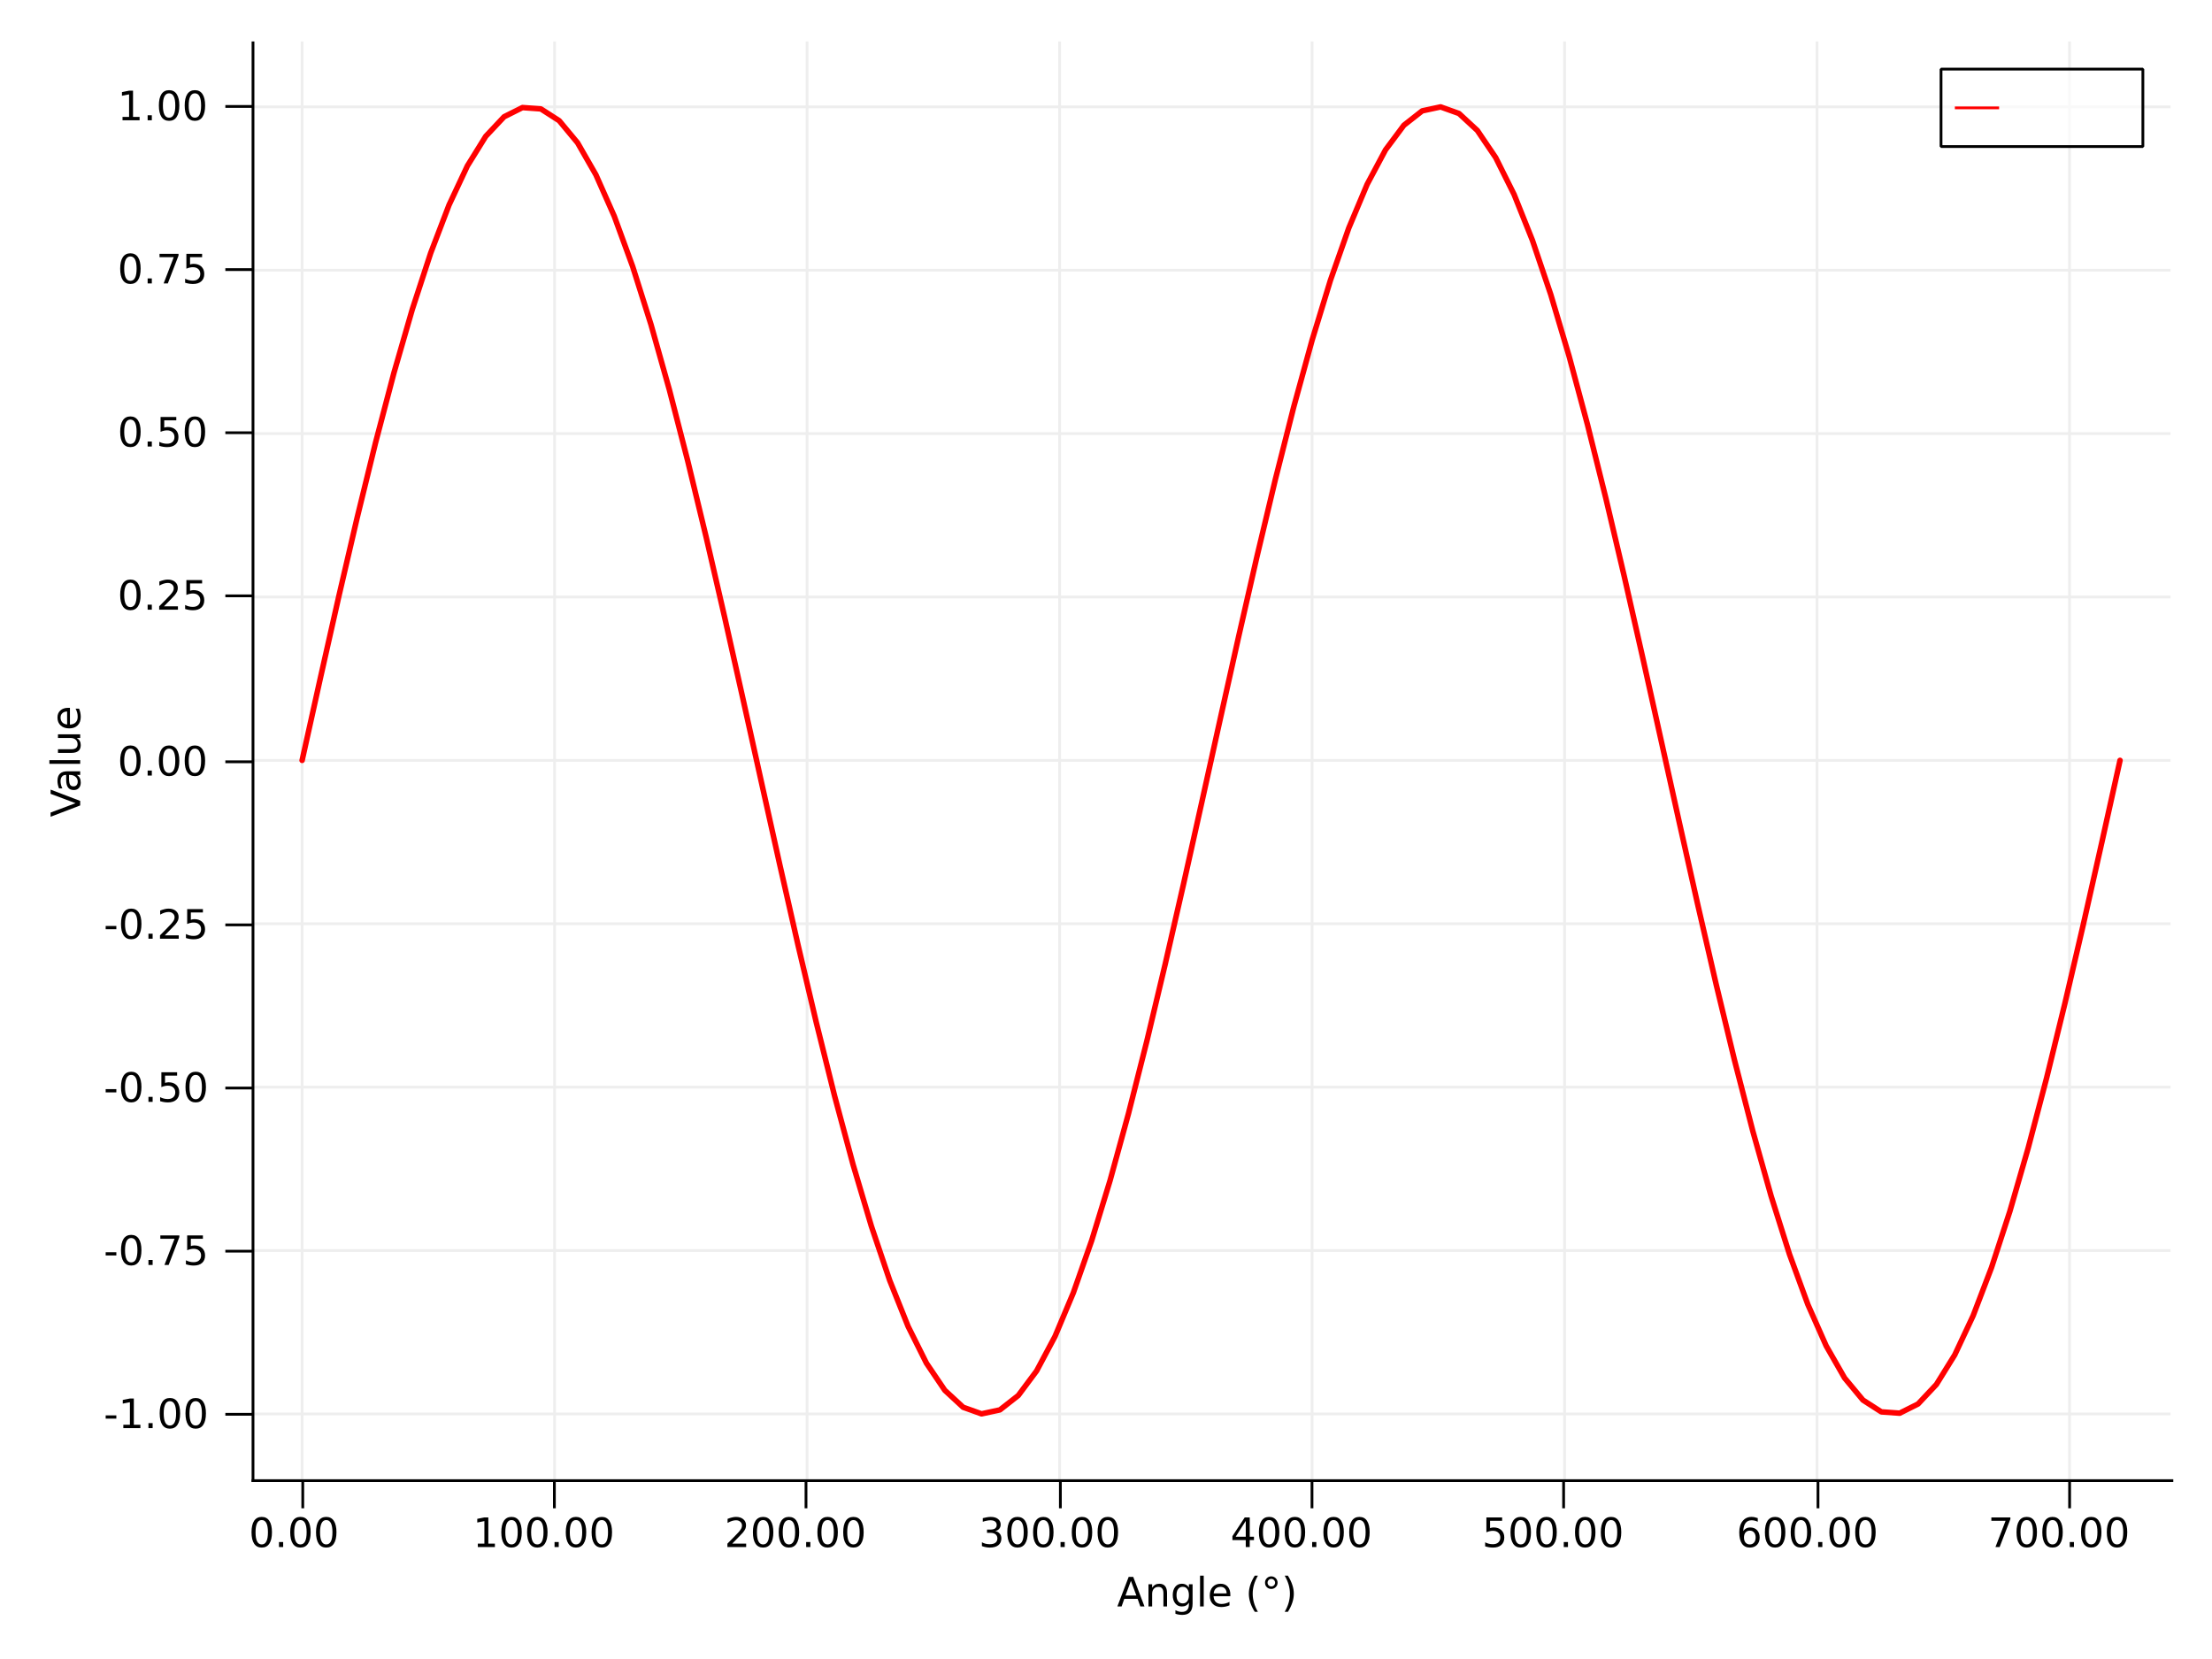
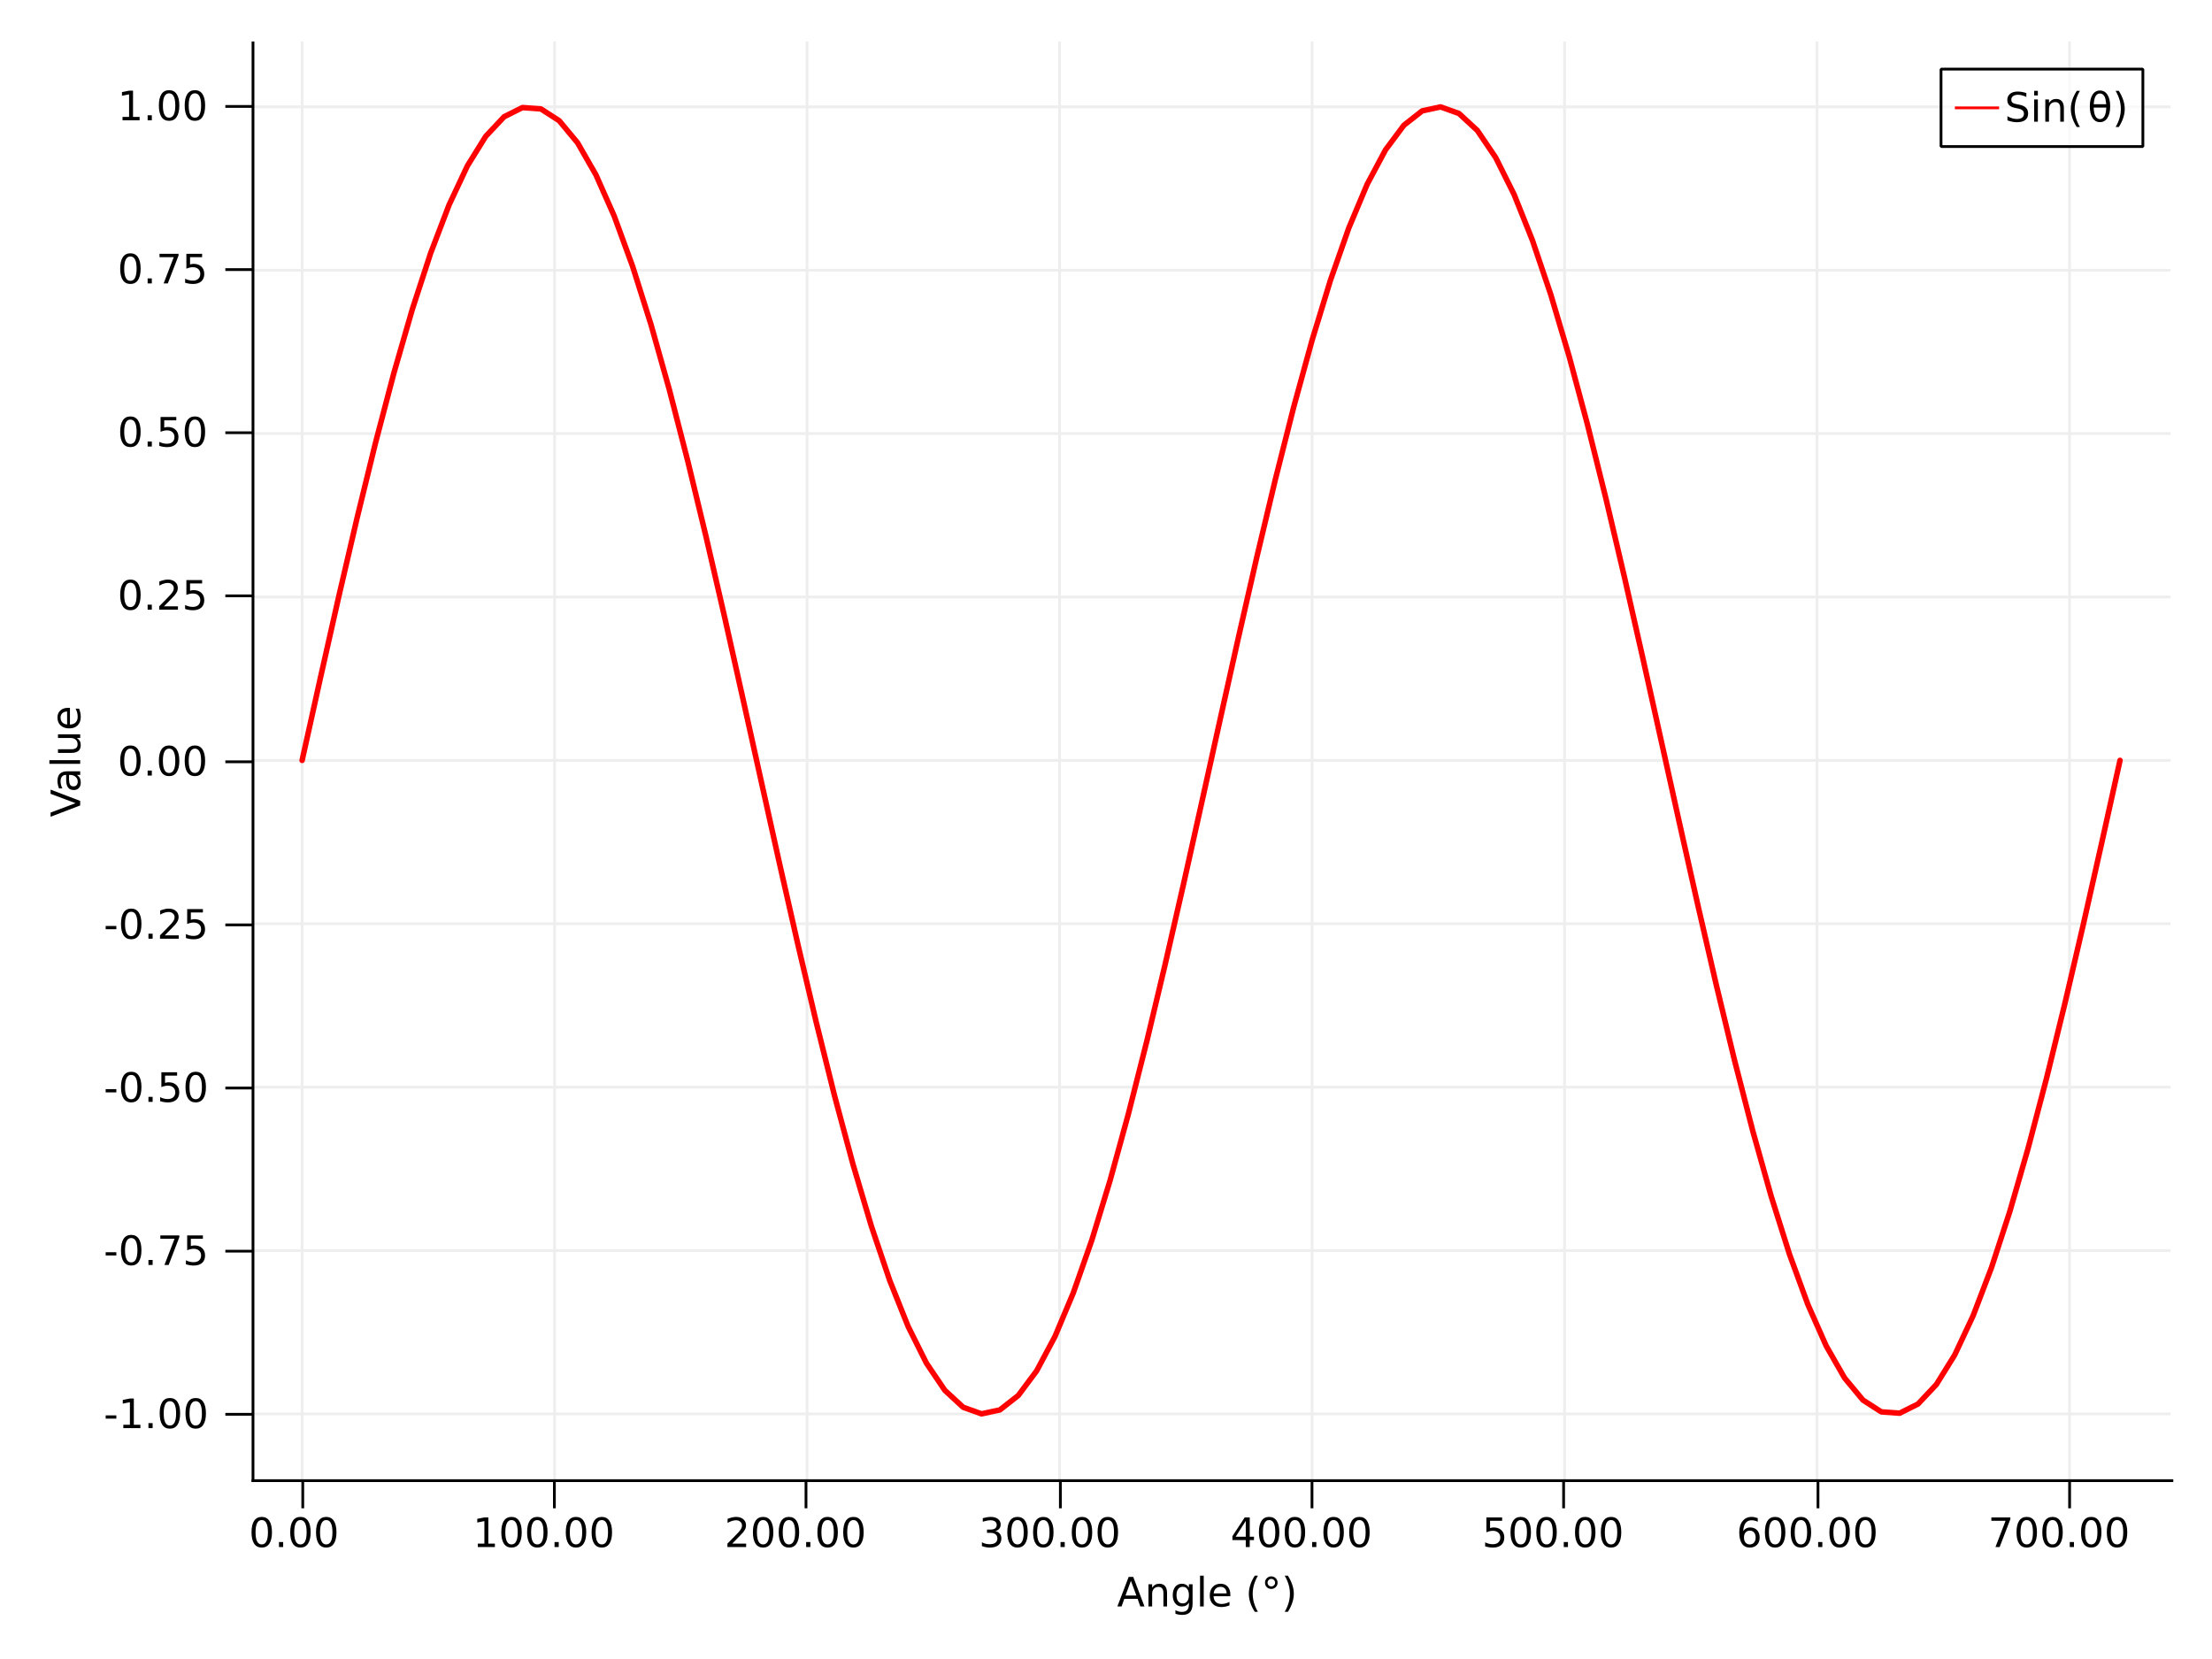
<svg xmlns="http://www.w3.org/2000/svg" viewBox="0 0 800 600" version="1.1">
  <defs>
    <clipPath id="clipPath1">
      <path vector-effect="none" fill-rule="evenodd" d="M91,15 L785,15 L785,535 L91,535 L91,15" />
    </clipPath>
    <clipPath id="clipPath2">
      <path vector-effect="none" fill-rule="evenodd" d="M707,31 L723,31 L723,47 L707,47 L707,31" />
    </clipPath>
+     <clipPath id="clipPath3">
+       <path vector-effect="none" fill-rule="evenodd" d="M91,15 L785,15 L785,535 L91,535 L91,15" />
+     </clipPath>
  </defs>
  <g fill="none" stroke="black" stroke-width="1" fill-rule="evenodd" stroke-linecap="square" stroke-linejoin="bevel">
    <g fill="none" stroke="#000000" stroke-opacity="1" stroke-width="1" stroke-linecap="square" stroke-linejoin="bevel" transform="matrix(1,0,0,1,0,0)" font-family="DejaVuSans" font-size="14.667" font-weight="400" font-style="normal">
</g>
    <g fill="none" stroke="#000000" stroke-opacity="1" stroke-width="1" stroke-linecap="square" stroke-linejoin="bevel" transform="matrix(1,0,0,1,0,0)" font-family="DejaVuSans" font-size="14.667" font-weight="400" font-style="normal">
</g>
    <g fill="#ffffff" fill-opacity="1" stroke="none" transform="matrix(1,0,0,1,0,0)" font-family="DejaVuSans" font-size="14.667" font-weight="400" font-style="normal">
      <rect x="0" y="0" width="800" height="600" />
    </g>
    <g fill="none" stroke="#000000" stroke-opacity="1" stroke-width="1" stroke-linecap="square" stroke-linejoin="bevel" transform="matrix(1,0,0,1,0,0)" font-family="DejaVuSans" font-size="14.667" font-weight="400" font-style="normal">
</g>
    <g fill="none" stroke="#000000" stroke-opacity="1" stroke-width="1" stroke-linecap="square" stroke-linejoin="bevel" transform="matrix(1,0,0,1,0,0)" font-family="DejaVuSans" font-size="14.667" font-weight="400" font-style="normal">
</g>
    <g fill="none" stroke="#000000" stroke-opacity="1" stroke-width="1" stroke-linecap="square" stroke-linejoin="bevel" transform="matrix(1,0,0,1,0,0)" font-family="DejaVuSans" font-size="14.667" font-weight="400" font-style="normal">
</g>
    <g fill="none" stroke="#000000" stroke-opacity="1" stroke-width="1" stroke-linecap="square" stroke-linejoin="bevel" transform="matrix(1,0,0,1,0,0)" font-family="DejaVuSans" font-size="14.667" font-weight="400" font-style="normal">
</g>
    <g fill="none" stroke="#000000" stroke-opacity="1" stroke-width="1" stroke-linecap="square" stroke-linejoin="bevel" transform="matrix(1,0,0,1,0,0)" font-family="DejaVuSans" font-size="14.667" font-weight="400" font-style="normal">
</g>
    <g fill="none" stroke="#000000" stroke-opacity="1" stroke-width="1" stroke-linecap="square" stroke-linejoin="bevel" transform="matrix(1,0,0,1,0,0)" font-family="DejaVuSans" font-size="14.667" font-weight="400" font-style="normal">
</g>
    <g fill="none" stroke="#000000" stroke-opacity="1" stroke-width="1" stroke-linecap="square" stroke-linejoin="bevel" transform="matrix(1,0,0,1,0,0)" font-family="DejaVuSans" font-size="14.667" font-weight="400" font-style="normal">
</g>
    <g fill="none" stroke="#000000" stroke-opacity="1" stroke-width="1" stroke-linecap="square" stroke-linejoin="bevel" transform="matrix(1,0,0,1,0,0)" font-family="DejaVuSans" font-size="14.667" font-weight="400" font-style="normal">
</g>
    <g fill="#ffffff" fill-opacity="1" stroke="none" transform="matrix(1,0,0,1,0,0)" font-family="DejaVuSans" font-size="14.667" font-weight="400" font-style="normal">
      <rect x="0" y="0" width="800" height="600" />
    </g>
    <g fill="none" stroke="#000000" stroke-opacity="1" stroke-width="1" stroke-linecap="square" stroke-linejoin="bevel" transform="matrix(1,0,0,1,0,0)" font-family="DejaVuSans" font-size="14.667" font-weight="400" font-style="normal">
</g>
    <g fill="none" stroke="#000000" stroke-opacity="1" stroke-width="1" stroke-linecap="square" stroke-linejoin="bevel" transform="matrix(1,0,0,1,0,0)" font-family="DejaVuSans" font-size="14.667" font-weight="400" font-style="normal">
</g>
    <g fill="none" stroke="#000000" stroke-opacity="1" stroke-width="1" stroke-linecap="square" stroke-linejoin="bevel" transform="matrix(1,0,0,1,15,15)" font-family="DejaVuSans" font-size="14.667" font-weight="400" font-style="normal">
</g>
    <g clip-path="url(#clipPath1)">
      <g fill="none" stroke="#000000" stroke-opacity="1" stroke-width="1" stroke-linecap="square" stroke-linejoin="bevel" transform="matrix(1,0,0,1,91,15)" font-family="DejaVuSans" font-size="14.667" font-weight="400" font-style="normal">
</g>
    </g>
    <g clip-path="url(#clipPath1)">
      <g fill="#000000" fill-opacity="0" stroke="#000000" stroke-opacity="0.067" stroke-width="1" stroke-linecap="round" stroke-linejoin="round" transform="matrix(1,0,0,1,91,15)" font-family="DejaVuSans" font-size="14.667" font-weight="400" font-style="normal">
        <path vector-effect="none" fill-rule="evenodd" d="M18.263,520 L18.263,4.57764e-06 M109.579,520 L109.579,4.57764e-06 M200.895,520 L200.895,4.57764e-06 M292.211,520 L292.211,4.57764e-06 M383.526,520 L383.526,4.57764e-06 M474.842,520 L474.842,4.57764e-06 M566.158,520 L566.158,4.57764e-06 M657.474,520 L657.474,4.57764e-06 M-7.15256e-07,496.364 L694,496.364 M-7.15256e-07,437.273 L694,437.273 M-7.15256e-07,378.182 L694,378.182 M-7.15256e-07,319.091 L694,319.091 M-7.15256e-07,260 L694,260 M-7.15256e-07,200.909 L694,200.909 M-7.15256e-07,141.818 L694,141.818 M-7.15256e-07,82.727 L694,82.727 M-7.15256e-07,23.636 L694,23.636" />
      </g>
    </g>
    <g clip-path="url(#clipPath1)">
      <g fill="none" stroke="#000000" stroke-opacity="1" stroke-width="1" stroke-linecap="square" stroke-linejoin="bevel" transform="matrix(1,0,0,1,91,15)" font-family="DejaVuSans" font-size="14.667" font-weight="400" font-style="normal">
</g>
    </g>
    <g clip-path="url(#clipPath1)">
      <g fill="#000000" fill-opacity="0" stroke="#ff0000" stroke-opacity="1" stroke-width="2" stroke-linecap="round" stroke-linejoin="round" transform="matrix(1,0,0,1,91,15)" font-family="DejaVuSans" font-size="14.667" font-weight="400" font-style="normal">
        <path vector-effect="none" fill-rule="evenodd" d="M18.263,260 L24.904,230.078 L31.546,200.638 L38.187,172.153 L44.828,145.081 L51.469,119.858 L58.11,96.89 L64.751,76.547 L71.392,59.156 L78.034,44.996 L84.675,34.296 L91.316,27.227 L97.957,23.904 L104.598,24.38 L111.239,28.647 L117.88,36.636 L124.522,48.22 L131.163,63.211 L137.804,81.368 L144.445,102.4 L151.086,125.968 L157.727,151.692 L164.368,179.159 L171.01,207.927 L177.651,237.532 L184.292,267.499 L190.933,297.346 L197.574,326.591 L204.215,354.765 L210.856,381.415 L217.498,406.11 L224.139,428.455 L230.78,448.089 L237.421,464.697 L244.062,478.011 L250.703,487.817 L257.344,493.958 L263.986,496.334 L270.627,494.907 L277.268,489.701 L283.909,480.799 L290.55,468.344 L297.191,452.536 L303.833,433.631 L310.474,411.932 L317.115,387.788 L323.756,361.588 L330.397,333.753 L337.038,304.732 L343.679,274.991 L350.321,245.009 L356.962,215.268 L363.603,186.247 L370.244,158.412 L376.885,132.212 L383.526,108.068 L390.167,86.369 L396.809,67.464 L403.45,51.657 L410.091,39.201 L416.732,30.299 L423.373,25.093 L430.014,23.666 L436.655,26.042 L443.297,32.183 L449.938,41.989 L456.579,55.303 L463.22,71.911 L469.861,91.545 L476.502,113.89 L483.144,138.585 L489.785,165.235 L496.426,193.409 L503.067,222.654 L509.708,252.501 L516.349,282.468 L522.99,312.073 L529.632,340.841 L536.273,368.308 L542.914,394.032 L549.555,417.6 L556.196,438.632 L562.837,456.789 L569.478,471.78 L576.12,483.364 L582.761,491.353 L589.402,495.62 L596.043,496.096 L602.684,492.773 L609.325,485.704 L615.966,475.004 L622.608,460.844 L629.249,443.453 L635.89,423.11 L642.531,400.142 L649.172,374.919 L655.813,347.847 L662.455,319.362 L669.096,289.922 L675.737,260" />
      </g>
    </g>
    <g clip-path="url(#clipPath1)">
      <g fill="none" stroke="#000000" stroke-opacity="1" stroke-width="1" stroke-linecap="square" stroke-linejoin="bevel" transform="matrix(1,0,0,1,91,15)" font-family="DejaVuSans" font-size="14.667" font-weight="400" font-style="normal">
</g>
    </g>
    <g clip-path="url(#clipPath1)">
      <g fill="none" stroke="#000000" stroke-opacity="1" stroke-width="1" stroke-linecap="square" stroke-linejoin="bevel" transform="matrix(1,0,0,1,702,25)" font-family="DejaVuSans" font-size="14.667" font-weight="400" font-style="normal">
</g>
    </g>
    <g clip-path="url(#clipPath1)">
      <g fill="#ffffff" fill-opacity="0.667" stroke="#000000" stroke-opacity="1" stroke-width="1" stroke-linecap="square" stroke-linejoin="bevel" transform="matrix(1,0,0,1,702,25)" font-family="DejaVuSans" font-size="14.667" font-weight="400" font-style="normal">
        <rect x="0" y="0" width="73" height="28" />
      </g>
    </g>
    <g clip-path="url(#clipPath1)">
      <g fill="none" stroke="#000000" stroke-opacity="1" stroke-width="1" stroke-linecap="square" stroke-linejoin="bevel" transform="matrix(1,0,0,1,702,25)" font-family="DejaVuSans" font-size="14.667" font-weight="400" font-style="normal">
</g>
    </g>
    <g clip-path="url(#clipPath1)">
      <g fill="none" stroke="#000000" stroke-opacity="1" stroke-width="1" stroke-linecap="square" stroke-linejoin="bevel" transform="matrix(1,0,0,1,707,30)" font-family="DejaVuSans" font-size="14.667" font-weight="400" font-style="normal">
</g>
    </g>
    <g clip-path="url(#clipPath1)">
      <g fill="none" stroke="#000000" stroke-opacity="1" stroke-width="1" stroke-linecap="square" stroke-linejoin="bevel" transform="matrix(1,0,0,1,707,30)" font-family="DejaVuSans" font-size="14.667" font-weight="400" font-style="normal">
</g>
    </g>
    <g clip-path="url(#clipPath2)">
      <g fill="none" stroke="#000000" stroke-opacity="1" stroke-width="1" stroke-linecap="square" stroke-linejoin="bevel" transform="matrix(1,0,0,1,707,31)" font-family="DejaVuSans" font-size="14.667" font-weight="400" font-style="normal">
</g>
    </g>
    <g clip-path="url(#clipPath2)">
      <g fill="none" stroke="#000000" stroke-opacity="1" stroke-width="1" stroke-linecap="square" stroke-linejoin="bevel" transform="matrix(1,0,0,1,705,39)" font-family="DejaVuSans" font-size="14.667" font-weight="400" font-style="normal">
</g>
    </g>
    <g clip-path="url(#clipPath2)">
      <g fill="#000000" fill-opacity="0" stroke="#ff0000" stroke-opacity="1" stroke-width="1" stroke-linecap="square" stroke-linejoin="bevel" transform="matrix(1,0,0,1,705,39)" font-family="DejaVuSans" font-size="14.667" font-weight="400" font-style="normal">
        <rect x="0" y="0" width="20" height="10" />
      </g>
    </g>
    <g clip-path="url(#clipPath2)">
      <g fill="none" stroke="#000000" stroke-opacity="1" stroke-width="1" stroke-linecap="square" stroke-linejoin="bevel" transform="matrix(1,0,0,1,705,39)" font-family="DejaVuSans" font-size="14.667" font-weight="400" font-style="normal">
</g>
    </g>
    <g clip-path="url(#clipPath2)">
      <g fill="none" stroke="#000000" stroke-opacity="1" stroke-width="1" stroke-linecap="square" stroke-linejoin="bevel" transform="matrix(1,0,0,1,707,31)" font-family="DejaVuSans" font-size="14.667" font-weight="400" font-style="normal">
</g>
    </g>
    <g fill="none" stroke="#000000" stroke-opacity="1" stroke-width="1" stroke-linecap="square" stroke-linejoin="bevel" transform="matrix(1,0,0,1,707,31)" font-family="DejaVuSans" font-size="14.667" font-weight="400" font-style="normal">
</g>
    <g fill="none" stroke="#000000" stroke-opacity="1" stroke-width="1" stroke-linecap="square" stroke-linejoin="bevel" transform="matrix(1,0,0,1,91,15)" font-family="DejaVuSans" font-size="14.667" font-weight="400" font-style="normal">
</g>
    <g clip-path="url(#clipPath2)">
      <g fill="none" stroke="#000000" stroke-opacity="1" stroke-width="1" stroke-linecap="square" stroke-linejoin="bevel" transform="matrix(1,0,0,1,707,30)" font-family="DejaVuSans" font-size="14.667" font-weight="400" font-style="normal">
</g>
    </g>
-     <g clip-path="url(#clipPath2)">
+     <g clip-path="url(#clipPath3)">
+       <g fill="none" stroke="#000000" stroke-opacity="1" stroke-width="1" stroke-linecap="square" stroke-linejoin="bevel" transform="matrix(1,0,0,1,707,30)" font-family="DejaVuSans" font-size="14.667" font-weight="400" font-style="normal">
+ </g>
+     </g>
+     <g clip-path="url(#clipPath3)">
      <g fill="none" stroke="#000000" stroke-opacity="1" stroke-width="1" stroke-linecap="square" stroke-linejoin="bevel" transform="matrix(1,0,0,1,725,30)" font-family="DejaVuSans" font-size="14.667" font-weight="400" font-style="normal">
</g>
    </g>
-     <g clip-path="url(#clipPath2)">
+     <g clip-path="url(#clipPath3)">
      <g fill="none" stroke="#000000" stroke-opacity="1" stroke-width="1" stroke-linecap="square" stroke-linejoin="bevel" transform="matrix(1,0,0,1,725,30)" font-family="DejaVuSans" font-size="14.667" font-weight="400" font-style="normal">
        <text fill="#000000" fill-opacity="1" stroke="none" xml:space="preserve" x="0" y="14" font-family="DejaVuSans" font-size="14.667" font-weight="400" font-style="normal">Sin(</text>
        <text fill="#000000" fill-opacity="1" stroke="none" xml:space="preserve" x="30" y="14" font-family="DejaVuSans" font-size="14.667" font-weight="400" font-style="normal">θ)</text>
      </g>
    </g>
-     <g clip-path="url(#clipPath2)">
+     <g clip-path="url(#clipPath3)">
      <g fill="none" stroke="#000000" stroke-opacity="1" stroke-width="1" stroke-linecap="square" stroke-linejoin="bevel" transform="matrix(1,0,0,1,725,30)" font-family="DejaVuSans" font-size="14.667" font-weight="400" font-style="normal">
</g>
    </g>
-     <g clip-path="url(#clipPath2)">
-       <g fill="none" stroke="#000000" stroke-opacity="1" stroke-width="1" stroke-linecap="square" stroke-linejoin="bevel" transform="matrix(1,0,0,1,707,30)" font-family="DejaVuSans" font-size="14.667" font-weight="400" font-style="normal">
- </g>
-     </g>
-     <g clip-path="url(#clipPath2)">
-       <g fill="none" stroke="#000000" stroke-opacity="1" stroke-width="1" stroke-linecap="square" stroke-linejoin="bevel" transform="matrix(1,0,0,1,707,30)" font-family="DejaVuSans" font-size="14.667" font-weight="400" font-style="normal">
- </g>
-     </g>
-     <g clip-path="url(#clipPath2)">
+     <g clip-path="url(#clipPath3)">
+       <g fill="none" stroke="#000000" stroke-opacity="1" stroke-width="1" stroke-linecap="square" stroke-linejoin="bevel" transform="matrix(1,0,0,1,707,30)" font-family="DejaVuSans" font-size="14.667" font-weight="400" font-style="normal">
+ </g>
+     </g>
+     <g fill="none" stroke="#000000" stroke-opacity="1" stroke-width="1" stroke-linecap="square" stroke-linejoin="bevel" transform="matrix(1,0,0,1,707,30)" font-family="DejaVuSans" font-size="14.667" font-weight="400" font-style="normal">
+ </g>
+     <g fill="none" stroke="#000000" stroke-opacity="1" stroke-width="1" stroke-linecap="square" stroke-linejoin="bevel" transform="matrix(1,0,0,1,91,15)" font-family="DejaVuSans" font-size="14.667" font-weight="400" font-style="normal">
+ </g>
+     <g clip-path="url(#clipPath3)">
+       <g fill="none" stroke="#000000" stroke-opacity="1" stroke-width="1" stroke-linecap="square" stroke-linejoin="bevel" transform="matrix(1,0,0,1,707,30)" font-family="DejaVuSans" font-size="14.667" font-weight="400" font-style="normal">
+ </g>
+     </g>
+     <g clip-path="url(#clipPath3)">
      <g fill="none" stroke="#000000" stroke-opacity="1" stroke-width="1" stroke-linecap="square" stroke-linejoin="bevel" transform="matrix(1,0,0,1,702,25)" font-family="DejaVuSans" font-size="14.667" font-weight="400" font-style="normal">
</g>
    </g>
-     <g clip-path="url(#clipPath2)">
+     <g clip-path="url(#clipPath3)">
      <g fill="none" stroke="#000000" stroke-opacity="1" stroke-width="1" stroke-linecap="square" stroke-linejoin="bevel" transform="matrix(1,0,0,1,91,15)" font-family="DejaVuSans" font-size="14.667" font-weight="400" font-style="normal">
</g>
    </g>
    <g fill="none" stroke="#000000" stroke-opacity="1" stroke-width="1" stroke-linecap="square" stroke-linejoin="bevel" transform="matrix(1,0,0,1,15,15)" font-family="DejaVuSans" font-size="14.667" font-weight="400" font-style="normal">
</g>
    <g fill="none" stroke="#000000" stroke-opacity="1" stroke-width="1" stroke-linecap="square" stroke-linejoin="bevel" transform="matrix(1,0,0,1,15,15)" font-family="DejaVuSans" font-size="14.667" font-weight="400" font-style="normal">
</g>
    <g fill="none" stroke="#000000" stroke-opacity="1" stroke-width="1" stroke-linecap="square" stroke-linejoin="bevel" transform="matrix(1,0,0,1,15,15)" font-family="DejaVuSans" font-size="14.667" font-weight="400" font-style="normal">
</g>
    <g fill="none" stroke="#000000" stroke-opacity="1" stroke-width="1" stroke-linecap="square" stroke-linejoin="bevel" transform="matrix(1,0,0,1,15,15)" font-family="DejaVuSans" font-size="14.667" font-weight="400" font-style="normal">
</g>
    <g fill="#ffffff" fill-opacity="1" stroke="#000000" stroke-opacity="1" stroke-width="1" stroke-linecap="square" stroke-linejoin="bevel" transform="matrix(1,0,0,1,15,15)" font-family="DejaVuSans" font-size="14.667" font-weight="400" font-style="normal">
      <path vector-effect="none" fill-rule="evenodd" d="M76.5,0.5 L76.5,23.5 L66.5,23.5 L76.5,23.5 L76.5,82.5 L66.5,82.5 L76.5,82.5 L76.5,141.5 L66.5,141.5 L76.5,141.5 L76.5,200.5 L66.5,200.5 L76.5,200.5 L76.5,260.5 L66.5,260.5 L76.5,260.5 L76.5,319.5 L66.5,319.5 L76.5,319.5 L76.5,378.5 L66.5,378.5 L76.5,378.5 L76.5,437.5 L66.5,437.5 L76.5,437.5 L76.5,496.5 L66.5,496.5 L76.5,496.5 L76.5,520.5" />
    </g>
    <g fill="none" stroke="#000000" stroke-opacity="1" stroke-width="1" stroke-linecap="square" stroke-linejoin="bevel" transform="matrix(1,0,0,1,15,15)" font-family="DejaVuSans" font-size="14.667" font-weight="400" font-style="normal">
</g>
    <g fill="none" stroke="#000000" stroke-opacity="1" stroke-width="1" stroke-linecap="square" stroke-linejoin="bevel" transform="matrix(1,0,0,1,15,15)" font-family="DejaVuSans" font-size="14.667" font-weight="400" font-style="normal">
</g>
    <g fill="none" stroke="#000000" stroke-opacity="1" stroke-width="1" stroke-linecap="square" stroke-linejoin="bevel" transform="matrix(1,0,0,1,15,15)" font-family="DejaVuSans" font-size="14.667" font-weight="400" font-style="normal">
</g>
    <g fill="none" stroke="#000000" stroke-opacity="1" stroke-width="1" stroke-linecap="square" stroke-linejoin="bevel" transform="matrix(1,0,0,1,42.5,29.5)" font-family="DejaVuSans" font-size="14.667" font-weight="400" font-style="normal">
</g>
    <g fill="none" stroke="#000000" stroke-opacity="1" stroke-width="1" stroke-linecap="square" stroke-linejoin="bevel" transform="matrix(1,0,0,1,42.5,29.5)" font-family="DejaVuSans" font-size="14.667" font-weight="400" font-style="normal">
      <text fill="#000000" fill-opacity="1" stroke="none" xml:space="preserve" x="0" y="14" font-family="DejaVuSans" font-size="14.667" font-weight="400" font-style="normal">1.00</text>
    </g>
    <g fill="none" stroke="#000000" stroke-opacity="1" stroke-width="1" stroke-linecap="square" stroke-linejoin="bevel" transform="matrix(1,0,0,1,42.5,29.5)" font-family="DejaVuSans" font-size="14.667" font-weight="400" font-style="normal">
</g>
    <g fill="none" stroke="#000000" stroke-opacity="1" stroke-width="1" stroke-linecap="square" stroke-linejoin="bevel" transform="matrix(1,0,0,1,15,15)" font-family="DejaVuSans" font-size="14.667" font-weight="400" font-style="normal">
</g>
    <g fill="none" stroke="#000000" stroke-opacity="1" stroke-width="1" stroke-linecap="square" stroke-linejoin="bevel" transform="matrix(1,0,0,1,42.5,88.5)" font-family="DejaVuSans" font-size="14.667" font-weight="400" font-style="normal">
</g>
    <g fill="none" stroke="#000000" stroke-opacity="1" stroke-width="1" stroke-linecap="square" stroke-linejoin="bevel" transform="matrix(1,0,0,1,42.5,88.5)" font-family="DejaVuSans" font-size="14.667" font-weight="400" font-style="normal">
      <text fill="#000000" fill-opacity="1" stroke="none" xml:space="preserve" x="0" y="14" font-family="DejaVuSans" font-size="14.667" font-weight="400" font-style="normal">0.75</text>
    </g>
    <g fill="none" stroke="#000000" stroke-opacity="1" stroke-width="1" stroke-linecap="square" stroke-linejoin="bevel" transform="matrix(1,0,0,1,42.5,88.5)" font-family="DejaVuSans" font-size="14.667" font-weight="400" font-style="normal">
</g>
    <g fill="none" stroke="#000000" stroke-opacity="1" stroke-width="1" stroke-linecap="square" stroke-linejoin="bevel" transform="matrix(1,0,0,1,15,15)" font-family="DejaVuSans" font-size="14.667" font-weight="400" font-style="normal">
</g>
    <g fill="none" stroke="#000000" stroke-opacity="1" stroke-width="1" stroke-linecap="square" stroke-linejoin="bevel" transform="matrix(1,0,0,1,42.5,147.5)" font-family="DejaVuSans" font-size="14.667" font-weight="400" font-style="normal">
</g>
    <g fill="none" stroke="#000000" stroke-opacity="1" stroke-width="1" stroke-linecap="square" stroke-linejoin="bevel" transform="matrix(1,0,0,1,42.5,147.5)" font-family="DejaVuSans" font-size="14.667" font-weight="400" font-style="normal">
      <text fill="#000000" fill-opacity="1" stroke="none" xml:space="preserve" x="0" y="14" font-family="DejaVuSans" font-size="14.667" font-weight="400" font-style="normal">0.50</text>
    </g>
    <g fill="none" stroke="#000000" stroke-opacity="1" stroke-width="1" stroke-linecap="square" stroke-linejoin="bevel" transform="matrix(1,0,0,1,42.5,147.5)" font-family="DejaVuSans" font-size="14.667" font-weight="400" font-style="normal">
</g>
    <g fill="none" stroke="#000000" stroke-opacity="1" stroke-width="1" stroke-linecap="square" stroke-linejoin="bevel" transform="matrix(1,0,0,1,15,15)" font-family="DejaVuSans" font-size="14.667" font-weight="400" font-style="normal">
</g>
    <g fill="none" stroke="#000000" stroke-opacity="1" stroke-width="1" stroke-linecap="square" stroke-linejoin="bevel" transform="matrix(1,0,0,1,42.5,206.5)" font-family="DejaVuSans" font-size="14.667" font-weight="400" font-style="normal">
</g>
    <g fill="none" stroke="#000000" stroke-opacity="1" stroke-width="1" stroke-linecap="square" stroke-linejoin="bevel" transform="matrix(1,0,0,1,42.5,206.5)" font-family="DejaVuSans" font-size="14.667" font-weight="400" font-style="normal">
      <text fill="#000000" fill-opacity="1" stroke="none" xml:space="preserve" x="0" y="14" font-family="DejaVuSans" font-size="14.667" font-weight="400" font-style="normal">0.25</text>
    </g>
    <g fill="none" stroke="#000000" stroke-opacity="1" stroke-width="1" stroke-linecap="square" stroke-linejoin="bevel" transform="matrix(1,0,0,1,42.5,206.5)" font-family="DejaVuSans" font-size="14.667" font-weight="400" font-style="normal">
</g>
    <g fill="none" stroke="#000000" stroke-opacity="1" stroke-width="1" stroke-linecap="square" stroke-linejoin="bevel" transform="matrix(1,0,0,1,15,15)" font-family="DejaVuSans" font-size="14.667" font-weight="400" font-style="normal">
</g>
    <g fill="none" stroke="#000000" stroke-opacity="1" stroke-width="1" stroke-linecap="square" stroke-linejoin="bevel" transform="matrix(1,0,0,1,42.5,266.5)" font-family="DejaVuSans" font-size="14.667" font-weight="400" font-style="normal">
</g>
    <g fill="none" stroke="#000000" stroke-opacity="1" stroke-width="1" stroke-linecap="square" stroke-linejoin="bevel" transform="matrix(1,0,0,1,42.5,266.5)" font-family="DejaVuSans" font-size="14.667" font-weight="400" font-style="normal">
      <text fill="#000000" fill-opacity="1" stroke="none" xml:space="preserve" x="0" y="14" font-family="DejaVuSans" font-size="14.667" font-weight="400" font-style="normal">0.00</text>
    </g>
    <g fill="none" stroke="#000000" stroke-opacity="1" stroke-width="1" stroke-linecap="square" stroke-linejoin="bevel" transform="matrix(1,0,0,1,42.5,266.5)" font-family="DejaVuSans" font-size="14.667" font-weight="400" font-style="normal">
</g>
    <g fill="none" stroke="#000000" stroke-opacity="1" stroke-width="1" stroke-linecap="square" stroke-linejoin="bevel" transform="matrix(1,0,0,1,15,15)" font-family="DejaVuSans" font-size="14.667" font-weight="400" font-style="normal">
</g>
    <g fill="none" stroke="#000000" stroke-opacity="1" stroke-width="1" stroke-linecap="square" stroke-linejoin="bevel" transform="matrix(1,0,0,1,37.5,325.5)" font-family="DejaVuSans" font-size="14.667" font-weight="400" font-style="normal">
</g>
    <g fill="none" stroke="#000000" stroke-opacity="1" stroke-width="1" stroke-linecap="square" stroke-linejoin="bevel" transform="matrix(1,0,0,1,37.5,325.5)" font-family="DejaVuSans" font-size="14.667" font-weight="400" font-style="normal">
      <text fill="#000000" fill-opacity="1" stroke="none" xml:space="preserve" x="0" y="14" font-family="DejaVuSans" font-size="14.667" font-weight="400" font-style="normal">-0.25</text>
    </g>
    <g fill="none" stroke="#000000" stroke-opacity="1" stroke-width="1" stroke-linecap="square" stroke-linejoin="bevel" transform="matrix(1,0,0,1,37.5,325.5)" font-family="DejaVuSans" font-size="14.667" font-weight="400" font-style="normal">
</g>
    <g fill="none" stroke="#000000" stroke-opacity="1" stroke-width="1" stroke-linecap="square" stroke-linejoin="bevel" transform="matrix(1,0,0,1,15,15)" font-family="DejaVuSans" font-size="14.667" font-weight="400" font-style="normal">
</g>
    <g fill="none" stroke="#000000" stroke-opacity="1" stroke-width="1" stroke-linecap="square" stroke-linejoin="bevel" transform="matrix(1,0,0,1,37.5,384.5)" font-family="DejaVuSans" font-size="14.667" font-weight="400" font-style="normal">
</g>
    <g fill="none" stroke="#000000" stroke-opacity="1" stroke-width="1" stroke-linecap="square" stroke-linejoin="bevel" transform="matrix(1,0,0,1,37.5,384.5)" font-family="DejaVuSans" font-size="14.667" font-weight="400" font-style="normal">
      <text fill="#000000" fill-opacity="1" stroke="none" xml:space="preserve" x="0" y="14" font-family="DejaVuSans" font-size="14.667" font-weight="400" font-style="normal">-0.50</text>
    </g>
    <g fill="none" stroke="#000000" stroke-opacity="1" stroke-width="1" stroke-linecap="square" stroke-linejoin="bevel" transform="matrix(1,0,0,1,37.5,384.5)" font-family="DejaVuSans" font-size="14.667" font-weight="400" font-style="normal">
</g>
    <g fill="none" stroke="#000000" stroke-opacity="1" stroke-width="1" stroke-linecap="square" stroke-linejoin="bevel" transform="matrix(1,0,0,1,15,15)" font-family="DejaVuSans" font-size="14.667" font-weight="400" font-style="normal">
</g>
    <g fill="none" stroke="#000000" stroke-opacity="1" stroke-width="1" stroke-linecap="square" stroke-linejoin="bevel" transform="matrix(1,0,0,1,37.5,443.5)" font-family="DejaVuSans" font-size="14.667" font-weight="400" font-style="normal">
</g>
    <g fill="none" stroke="#000000" stroke-opacity="1" stroke-width="1" stroke-linecap="square" stroke-linejoin="bevel" transform="matrix(1,0,0,1,37.5,443.5)" font-family="DejaVuSans" font-size="14.667" font-weight="400" font-style="normal">
      <text fill="#000000" fill-opacity="1" stroke="none" xml:space="preserve" x="0" y="14" font-family="DejaVuSans" font-size="14.667" font-weight="400" font-style="normal">-0.75</text>
    </g>
    <g fill="none" stroke="#000000" stroke-opacity="1" stroke-width="1" stroke-linecap="square" stroke-linejoin="bevel" transform="matrix(1,0,0,1,37.5,443.5)" font-family="DejaVuSans" font-size="14.667" font-weight="400" font-style="normal">
</g>
    <g fill="none" stroke="#000000" stroke-opacity="1" stroke-width="1" stroke-linecap="square" stroke-linejoin="bevel" transform="matrix(1,0,0,1,15,15)" font-family="DejaVuSans" font-size="14.667" font-weight="400" font-style="normal">
</g>
    <g fill="none" stroke="#000000" stroke-opacity="1" stroke-width="1" stroke-linecap="square" stroke-linejoin="bevel" transform="matrix(1,0,0,1,37.5,502.5)" font-family="DejaVuSans" font-size="14.667" font-weight="400" font-style="normal">
</g>
    <g fill="none" stroke="#000000" stroke-opacity="1" stroke-width="1" stroke-linecap="square" stroke-linejoin="bevel" transform="matrix(1,0,0,1,37.5,502.5)" font-family="DejaVuSans" font-size="14.667" font-weight="400" font-style="normal">
      <text fill="#000000" fill-opacity="1" stroke="none" xml:space="preserve" x="0" y="14" font-family="DejaVuSans" font-size="14.667" font-weight="400" font-style="normal">-1.00</text>
    </g>
    <g fill="none" stroke="#000000" stroke-opacity="1" stroke-width="1" stroke-linecap="square" stroke-linejoin="bevel" transform="matrix(1,0,0,1,37.5,502.5)" font-family="DejaVuSans" font-size="14.667" font-weight="400" font-style="normal">
</g>
    <g fill="none" stroke="#000000" stroke-opacity="1" stroke-width="1" stroke-linecap="square" stroke-linejoin="bevel" transform="matrix(1,0,0,1,15,15)" font-family="DejaVuSans" font-size="14.667" font-weight="400" font-style="normal">
</g>
    <g fill="none" stroke="#000000" stroke-opacity="1" stroke-width="1" stroke-linecap="square" stroke-linejoin="bevel" transform="matrix(1,0,0,1,15,15)" font-family="DejaVuSans" font-size="14.667" font-weight="400" font-style="normal">
</g>
    <g fill="none" stroke="#000000" stroke-opacity="1" stroke-width="1" stroke-linecap="square" stroke-linejoin="bevel" transform="matrix(1,0,0,1,15,15)" font-family="DejaVuSans" font-size="14.667" font-weight="400" font-style="normal">
</g>
    <g fill="none" stroke="#000000" stroke-opacity="1" stroke-width="1" stroke-linecap="square" stroke-linejoin="bevel" transform="matrix(0,-1,1,0,15,295.5)" font-family="DejaVuSans" font-size="14.667" font-weight="400" font-style="normal">
</g>
    <g fill="none" stroke="#000000" stroke-opacity="1" stroke-width="1" stroke-linecap="square" stroke-linejoin="bevel" transform="matrix(0,-1,1,0,15,295.5)" font-family="DejaVuSans" font-size="14.667" font-weight="400" font-style="normal">
      <text fill="#000000" fill-opacity="1" stroke="none" xml:space="preserve" x="0" y="14" font-family="DejaVuSans" font-size="14.667" font-weight="400" font-style="normal">Value</text>
    </g>
    <g fill="none" stroke="#000000" stroke-opacity="1" stroke-width="1" stroke-linecap="square" stroke-linejoin="bevel" transform="matrix(0,-1,1,0,15,295.5)" font-family="DejaVuSans" font-size="14.667" font-weight="400" font-style="normal">
</g>
    <g fill="none" stroke="#000000" stroke-opacity="1" stroke-width="1" stroke-linecap="square" stroke-linejoin="bevel" transform="matrix(1,0,0,1,15,15)" font-family="DejaVuSans" font-size="14.667" font-weight="400" font-style="normal">
</g>
    <g fill="none" stroke="#000000" stroke-opacity="1" stroke-width="1" stroke-linecap="square" stroke-linejoin="bevel" transform="matrix(1,0,0,1,15,15)" font-family="DejaVuSans" font-size="14.667" font-weight="400" font-style="normal">
</g>
    <g fill="none" stroke="#000000" stroke-opacity="1" stroke-width="1" stroke-linecap="square" stroke-linejoin="bevel" transform="matrix(1,0,0,1,91,535)" font-family="DejaVuSans" font-size="14.667" font-weight="400" font-style="normal">
</g>
    <g fill="none" stroke="#000000" stroke-opacity="1" stroke-width="1" stroke-linecap="square" stroke-linejoin="bevel" transform="matrix(1,0,0,1,91,535)" font-family="DejaVuSans" font-size="14.667" font-weight="400" font-style="normal">
</g>
    <g fill="#ffffff" fill-opacity="1" stroke="#000000" stroke-opacity="1" stroke-width="1" stroke-linecap="square" stroke-linejoin="bevel" transform="matrix(1,0,0,1,91,535)" font-family="DejaVuSans" font-size="14.667" font-weight="400" font-style="normal">
      <path vector-effect="none" fill-rule="evenodd" d="M0.5,0.5 L18.5,0.5 L18.5,10.5 L18.5,0.5 L109.5,0.5 L109.5,10.5 L109.5,0.5 L200.5,0.5 L200.5,10.5 L200.5,0.5 L292.5,0.5 L292.5,10.5 L292.5,0.5 L383.5,0.5 L383.5,10.5 L383.5,0.5 L474.5,0.5 L474.5,10.5 L474.5,0.5 L566.5,0.5 L566.5,10.5 L566.5,0.5 L657.5,0.5 L657.5,10.5 L657.5,0.5 L694.5,0.5" />
    </g>
    <g fill="none" stroke="#000000" stroke-opacity="1" stroke-width="1" stroke-linecap="square" stroke-linejoin="bevel" transform="matrix(1,0,0,1,91,535)" font-family="DejaVuSans" font-size="14.667" font-weight="400" font-style="normal">
</g>
    <g fill="none" stroke="#000000" stroke-opacity="1" stroke-width="1" stroke-linecap="square" stroke-linejoin="bevel" transform="matrix(1,0,0,1,91,535)" font-family="DejaVuSans" font-size="14.667" font-weight="400" font-style="normal">
</g>
    <g fill="none" stroke="#000000" stroke-opacity="1" stroke-width="1" stroke-linecap="square" stroke-linejoin="bevel" transform="matrix(1,0,0,1,91,535)" font-family="DejaVuSans" font-size="14.667" font-weight="400" font-style="normal">
</g>
    <g fill="none" stroke="#000000" stroke-opacity="1" stroke-width="1" stroke-linecap="square" stroke-linejoin="bevel" transform="matrix(1,0,0,1,90,545.5)" font-family="DejaVuSans" font-size="14.667" font-weight="400" font-style="normal">
</g>
    <g fill="none" stroke="#000000" stroke-opacity="1" stroke-width="1" stroke-linecap="square" stroke-linejoin="bevel" transform="matrix(1,0,0,1,90,545.5)" font-family="DejaVuSans" font-size="14.667" font-weight="400" font-style="normal">
      <text fill="#000000" fill-opacity="1" stroke="none" xml:space="preserve" x="0" y="14" font-family="DejaVuSans" font-size="14.667" font-weight="400" font-style="normal">0.00</text>
    </g>
    <g fill="none" stroke="#000000" stroke-opacity="1" stroke-width="1" stroke-linecap="square" stroke-linejoin="bevel" transform="matrix(1,0,0,1,90,545.5)" font-family="DejaVuSans" font-size="14.667" font-weight="400" font-style="normal">
</g>
    <g fill="none" stroke="#000000" stroke-opacity="1" stroke-width="1" stroke-linecap="square" stroke-linejoin="bevel" transform="matrix(1,0,0,1,91,535)" font-family="DejaVuSans" font-size="14.667" font-weight="400" font-style="normal">
</g>
    <g fill="none" stroke="#000000" stroke-opacity="1" stroke-width="1" stroke-linecap="square" stroke-linejoin="bevel" transform="matrix(1,0,0,1,171,545.5)" font-family="DejaVuSans" font-size="14.667" font-weight="400" font-style="normal">
</g>
    <g fill="none" stroke="#000000" stroke-opacity="1" stroke-width="1" stroke-linecap="square" stroke-linejoin="bevel" transform="matrix(1,0,0,1,171,545.5)" font-family="DejaVuSans" font-size="14.667" font-weight="400" font-style="normal">
      <text fill="#000000" fill-opacity="1" stroke="none" xml:space="preserve" x="0" y="14" font-family="DejaVuSans" font-size="14.667" font-weight="400" font-style="normal">100.00</text>
    </g>
    <g fill="none" stroke="#000000" stroke-opacity="1" stroke-width="1" stroke-linecap="square" stroke-linejoin="bevel" transform="matrix(1,0,0,1,171,545.5)" font-family="DejaVuSans" font-size="14.667" font-weight="400" font-style="normal">
</g>
    <g fill="none" stroke="#000000" stroke-opacity="1" stroke-width="1" stroke-linecap="square" stroke-linejoin="bevel" transform="matrix(1,0,0,1,91,535)" font-family="DejaVuSans" font-size="14.667" font-weight="400" font-style="normal">
</g>
    <g fill="none" stroke="#000000" stroke-opacity="1" stroke-width="1" stroke-linecap="square" stroke-linejoin="bevel" transform="matrix(1,0,0,1,262,545.5)" font-family="DejaVuSans" font-size="14.667" font-weight="400" font-style="normal">
</g>
    <g fill="none" stroke="#000000" stroke-opacity="1" stroke-width="1" stroke-linecap="square" stroke-linejoin="bevel" transform="matrix(1,0,0,1,262,545.5)" font-family="DejaVuSans" font-size="14.667" font-weight="400" font-style="normal">
      <text fill="#000000" fill-opacity="1" stroke="none" xml:space="preserve" x="0" y="14" font-family="DejaVuSans" font-size="14.667" font-weight="400" font-style="normal">200.00</text>
    </g>
    <g fill="none" stroke="#000000" stroke-opacity="1" stroke-width="1" stroke-linecap="square" stroke-linejoin="bevel" transform="matrix(1,0,0,1,262,545.5)" font-family="DejaVuSans" font-size="14.667" font-weight="400" font-style="normal">
</g>
    <g fill="none" stroke="#000000" stroke-opacity="1" stroke-width="1" stroke-linecap="square" stroke-linejoin="bevel" transform="matrix(1,0,0,1,91,535)" font-family="DejaVuSans" font-size="14.667" font-weight="400" font-style="normal">
</g>
    <g fill="none" stroke="#000000" stroke-opacity="1" stroke-width="1" stroke-linecap="square" stroke-linejoin="bevel" transform="matrix(1,0,0,1,354,545.5)" font-family="DejaVuSans" font-size="14.667" font-weight="400" font-style="normal">
</g>
    <g fill="none" stroke="#000000" stroke-opacity="1" stroke-width="1" stroke-linecap="square" stroke-linejoin="bevel" transform="matrix(1,0,0,1,354,545.5)" font-family="DejaVuSans" font-size="14.667" font-weight="400" font-style="normal">
      <text fill="#000000" fill-opacity="1" stroke="none" xml:space="preserve" x="0" y="14" font-family="DejaVuSans" font-size="14.667" font-weight="400" font-style="normal">300.00</text>
    </g>
    <g fill="none" stroke="#000000" stroke-opacity="1" stroke-width="1" stroke-linecap="square" stroke-linejoin="bevel" transform="matrix(1,0,0,1,354,545.5)" font-family="DejaVuSans" font-size="14.667" font-weight="400" font-style="normal">
</g>
    <g fill="none" stroke="#000000" stroke-opacity="1" stroke-width="1" stroke-linecap="square" stroke-linejoin="bevel" transform="matrix(1,0,0,1,91,535)" font-family="DejaVuSans" font-size="14.667" font-weight="400" font-style="normal">
</g>
    <g fill="none" stroke="#000000" stroke-opacity="1" stroke-width="1" stroke-linecap="square" stroke-linejoin="bevel" transform="matrix(1,0,0,1,445,545.5)" font-family="DejaVuSans" font-size="14.667" font-weight="400" font-style="normal">
</g>
    <g fill="none" stroke="#000000" stroke-opacity="1" stroke-width="1" stroke-linecap="square" stroke-linejoin="bevel" transform="matrix(1,0,0,1,445,545.5)" font-family="DejaVuSans" font-size="14.667" font-weight="400" font-style="normal">
      <text fill="#000000" fill-opacity="1" stroke="none" xml:space="preserve" x="0" y="14" font-family="DejaVuSans" font-size="14.667" font-weight="400" font-style="normal">400.00</text>
    </g>
    <g fill="none" stroke="#000000" stroke-opacity="1" stroke-width="1" stroke-linecap="square" stroke-linejoin="bevel" transform="matrix(1,0,0,1,445,545.5)" font-family="DejaVuSans" font-size="14.667" font-weight="400" font-style="normal">
</g>
    <g fill="none" stroke="#000000" stroke-opacity="1" stroke-width="1" stroke-linecap="square" stroke-linejoin="bevel" transform="matrix(1,0,0,1,91,535)" font-family="DejaVuSans" font-size="14.667" font-weight="400" font-style="normal">
</g>
    <g fill="none" stroke="#000000" stroke-opacity="1" stroke-width="1" stroke-linecap="square" stroke-linejoin="bevel" transform="matrix(1,0,0,1,536,545.5)" font-family="DejaVuSans" font-size="14.667" font-weight="400" font-style="normal">
</g>
    <g fill="none" stroke="#000000" stroke-opacity="1" stroke-width="1" stroke-linecap="square" stroke-linejoin="bevel" transform="matrix(1,0,0,1,536,545.5)" font-family="DejaVuSans" font-size="14.667" font-weight="400" font-style="normal">
      <text fill="#000000" fill-opacity="1" stroke="none" xml:space="preserve" x="0" y="14" font-family="DejaVuSans" font-size="14.667" font-weight="400" font-style="normal">500.00</text>
    </g>
    <g fill="none" stroke="#000000" stroke-opacity="1" stroke-width="1" stroke-linecap="square" stroke-linejoin="bevel" transform="matrix(1,0,0,1,536,545.5)" font-family="DejaVuSans" font-size="14.667" font-weight="400" font-style="normal">
</g>
    <g fill="none" stroke="#000000" stroke-opacity="1" stroke-width="1" stroke-linecap="square" stroke-linejoin="bevel" transform="matrix(1,0,0,1,91,535)" font-family="DejaVuSans" font-size="14.667" font-weight="400" font-style="normal">
</g>
    <g fill="none" stroke="#000000" stroke-opacity="1" stroke-width="1" stroke-linecap="square" stroke-linejoin="bevel" transform="matrix(1,0,0,1,628,545.5)" font-family="DejaVuSans" font-size="14.667" font-weight="400" font-style="normal">
</g>
    <g fill="none" stroke="#000000" stroke-opacity="1" stroke-width="1" stroke-linecap="square" stroke-linejoin="bevel" transform="matrix(1,0,0,1,628,545.5)" font-family="DejaVuSans" font-size="14.667" font-weight="400" font-style="normal">
      <text fill="#000000" fill-opacity="1" stroke="none" xml:space="preserve" x="0" y="14" font-family="DejaVuSans" font-size="14.667" font-weight="400" font-style="normal">600.00</text>
    </g>
    <g fill="none" stroke="#000000" stroke-opacity="1" stroke-width="1" stroke-linecap="square" stroke-linejoin="bevel" transform="matrix(1,0,0,1,628,545.5)" font-family="DejaVuSans" font-size="14.667" font-weight="400" font-style="normal">
</g>
    <g fill="none" stroke="#000000" stroke-opacity="1" stroke-width="1" stroke-linecap="square" stroke-linejoin="bevel" transform="matrix(1,0,0,1,91,535)" font-family="DejaVuSans" font-size="14.667" font-weight="400" font-style="normal">
</g>
    <g fill="none" stroke="#000000" stroke-opacity="1" stroke-width="1" stroke-linecap="square" stroke-linejoin="bevel" transform="matrix(1,0,0,1,719,545.5)" font-family="DejaVuSans" font-size="14.667" font-weight="400" font-style="normal">
</g>
    <g fill="none" stroke="#000000" stroke-opacity="1" stroke-width="1" stroke-linecap="square" stroke-linejoin="bevel" transform="matrix(1,0,0,1,719,545.5)" font-family="DejaVuSans" font-size="14.667" font-weight="400" font-style="normal">
      <text fill="#000000" fill-opacity="1" stroke="none" xml:space="preserve" x="0" y="14" font-family="DejaVuSans" font-size="14.667" font-weight="400" font-style="normal">700.00</text>
    </g>
    <g fill="none" stroke="#000000" stroke-opacity="1" stroke-width="1" stroke-linecap="square" stroke-linejoin="bevel" transform="matrix(1,0,0,1,719,545.5)" font-family="DejaVuSans" font-size="14.667" font-weight="400" font-style="normal">
</g>
    <g fill="none" stroke="#000000" stroke-opacity="1" stroke-width="1" stroke-linecap="square" stroke-linejoin="bevel" transform="matrix(1,0,0,1,91,535)" font-family="DejaVuSans" font-size="14.667" font-weight="400" font-style="normal">
</g>
    <g fill="none" stroke="#000000" stroke-opacity="1" stroke-width="1" stroke-linecap="square" stroke-linejoin="bevel" transform="matrix(1,0,0,1,91,535)" font-family="DejaVuSans" font-size="14.667" font-weight="400" font-style="normal">
</g>
    <g fill="none" stroke="#000000" stroke-opacity="1" stroke-width="1" stroke-linecap="square" stroke-linejoin="bevel" transform="matrix(1,0,0,1,91,535)" font-family="DejaVuSans" font-size="14.667" font-weight="400" font-style="normal">
</g>
    <g fill="none" stroke="#000000" stroke-opacity="1" stroke-width="1" stroke-linecap="square" stroke-linejoin="bevel" transform="matrix(1,0,0,1,404,567)" font-family="DejaVuSans" font-size="14.667" font-weight="400" font-style="normal">
</g>
    <g fill="none" stroke="#000000" stroke-opacity="1" stroke-width="1" stroke-linecap="square" stroke-linejoin="bevel" transform="matrix(1,0,0,1,404,567)" font-family="DejaVuSans" font-size="14.667" font-weight="400" font-style="normal">
      <text fill="#000000" fill-opacity="1" stroke="none" xml:space="preserve" x="0" y="14" font-family="DejaVuSans" font-size="14.667" font-weight="400" font-style="normal">Angle (°)</text>
    </g>
    <g fill="none" stroke="#000000" stroke-opacity="1" stroke-width="1" stroke-linecap="square" stroke-linejoin="bevel" transform="matrix(1,0,0,1,404,567)" font-family="DejaVuSans" font-size="14.667" font-weight="400" font-style="normal">
</g>
    <g fill="none" stroke="#000000" stroke-opacity="1" stroke-width="1" stroke-linecap="square" stroke-linejoin="bevel" transform="matrix(1,0,0,1,91,535)" font-family="DejaVuSans" font-size="14.667" font-weight="400" font-style="normal">
</g>
    <g fill="none" stroke="#000000" stroke-opacity="1" stroke-width="1" stroke-linecap="square" stroke-linejoin="bevel" transform="matrix(1,0,0,1,15,15)" font-family="DejaVuSans" font-size="14.667" font-weight="400" font-style="normal">
</g>
    <g fill="none" stroke="#000000" stroke-opacity="1" stroke-width="1" stroke-linecap="square" stroke-linejoin="bevel" transform="matrix(1,0,0,1,0,0)" font-family="DejaVuSans" font-size="14.667" font-weight="400" font-style="normal">
</g>
    <g fill="none" stroke="#000000" stroke-opacity="1" stroke-width="1" stroke-linecap="square" stroke-linejoin="bevel" transform="matrix(1,0,0,1,0,0)" font-family="DejaVuSans" font-size="14.667" font-weight="400" font-style="normal">
</g>
    <g fill="none" stroke="#000000" stroke-opacity="1" stroke-width="1" stroke-linecap="square" stroke-linejoin="bevel" transform="matrix(1,0,0,1,0,0)" font-family="DejaVuSans" font-size="14.667" font-weight="400" font-style="normal">
</g>
    <g fill="none" stroke="#000000" stroke-opacity="1" stroke-width="1" stroke-linecap="square" stroke-linejoin="bevel" transform="matrix(1,0,0,1,0,0)" font-family="DejaVuSans" font-size="14.667" font-weight="400" font-style="normal">
</g>
    <g fill="none" stroke="#000000" stroke-opacity="1" stroke-width="1" stroke-linecap="square" stroke-linejoin="bevel" transform="matrix(1,0,0,1,0,0)" font-family="DejaVuSans" font-size="14.667" font-weight="400" font-style="normal">
</g>
  </g>
</svg>
